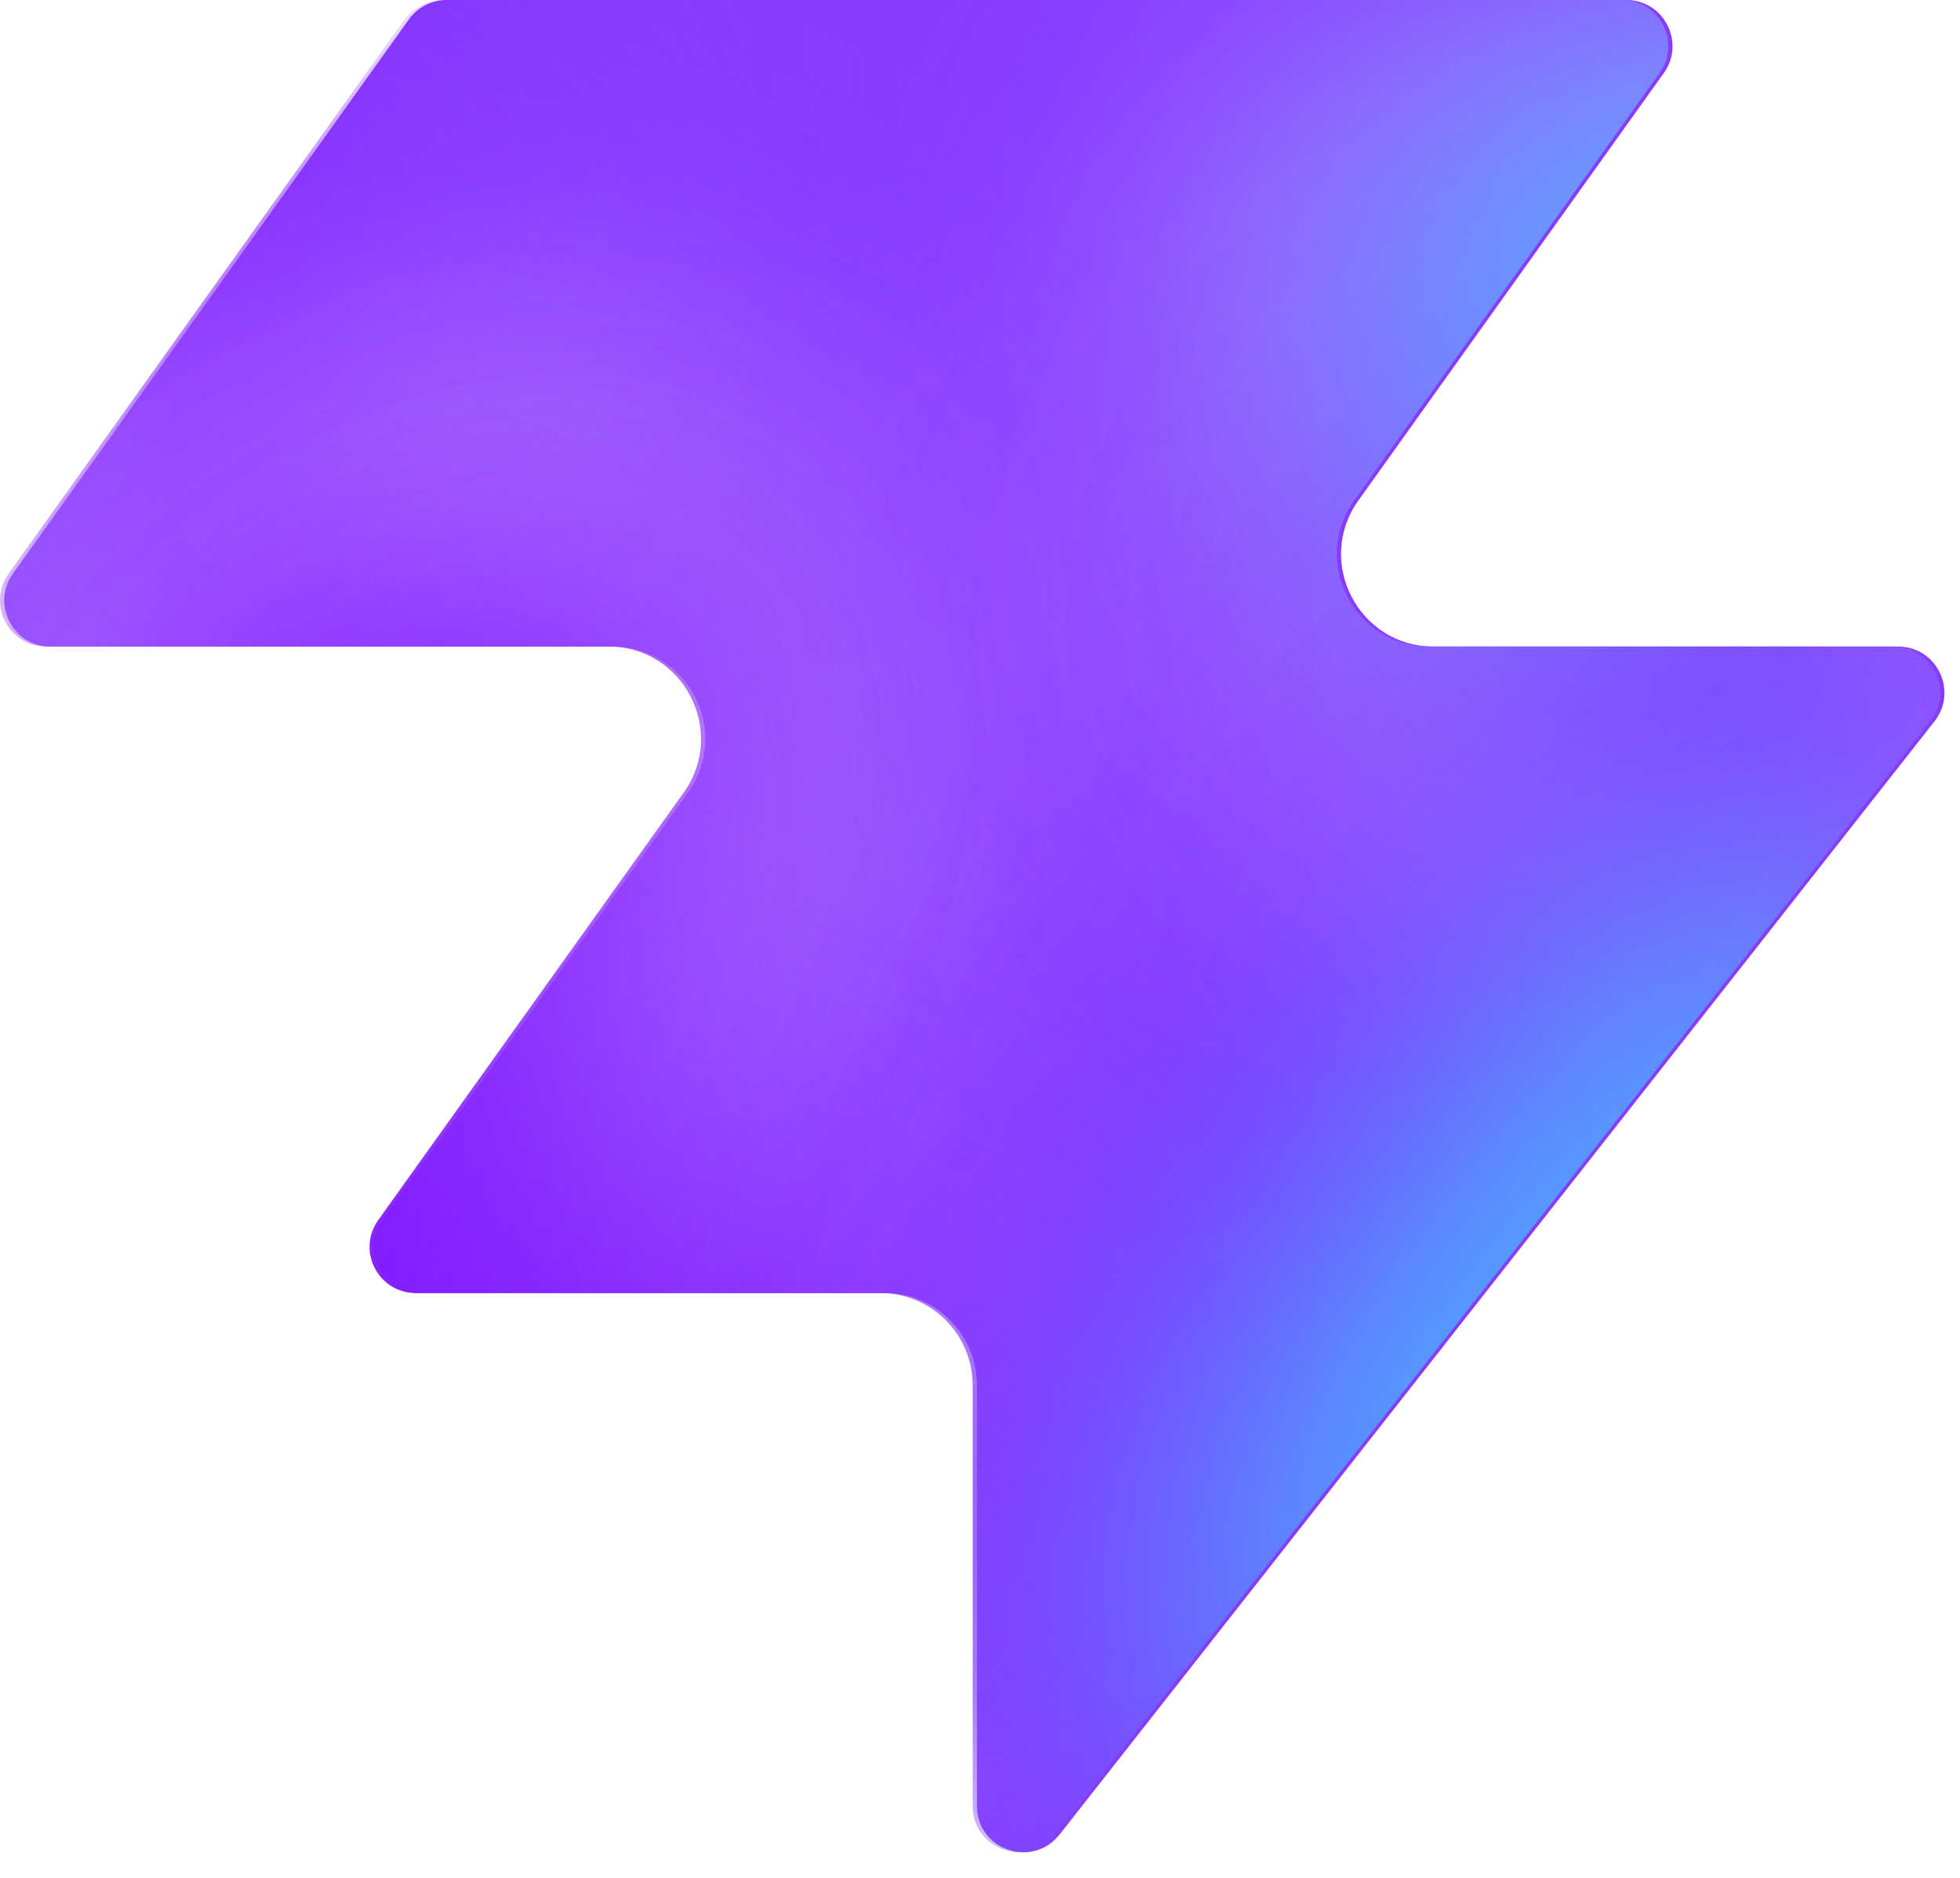
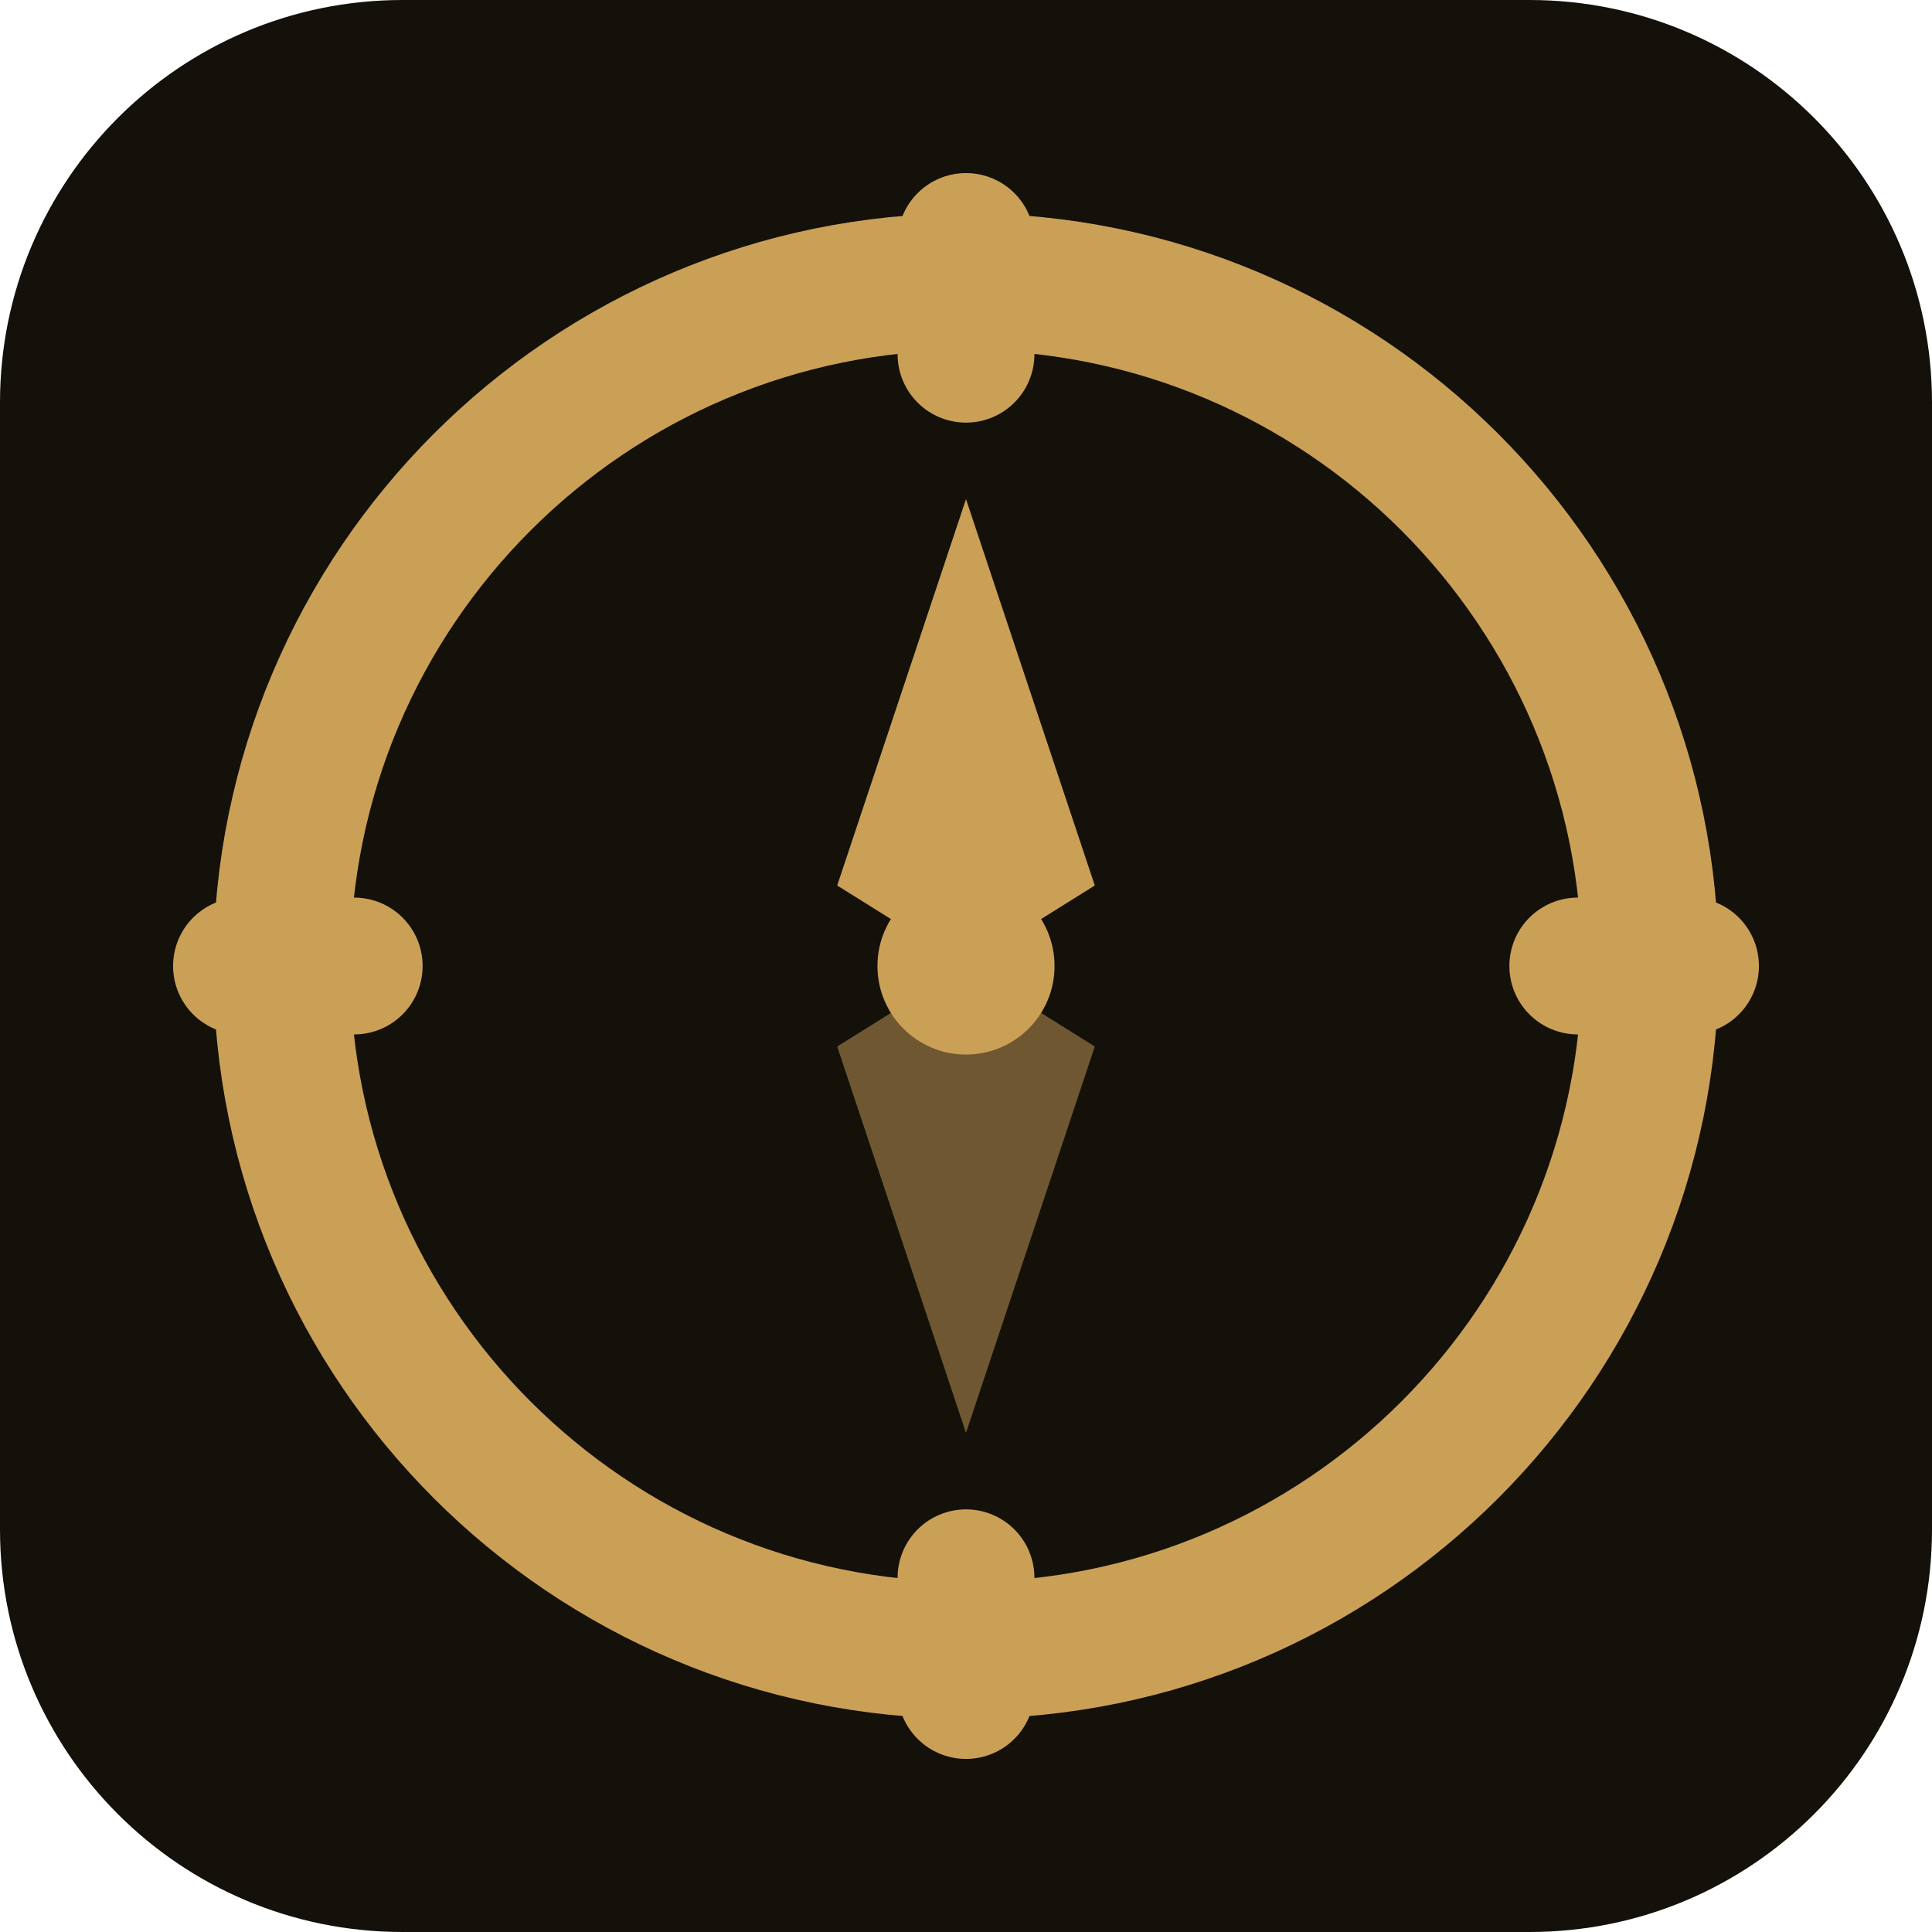
- <svg xmlns="http://www.w3.org/2000/svg" width="48" height="46" fill="none" viewBox="0 0 48 46">
-   <path fill="#863bff" d="M25.946 44.938c-.664.845-2.021.375-2.021-.698V33.937a2.26 2.26 0 0 0-2.262-2.262H10.287c-.92 0-1.456-1.04-.92-1.788l7.48-10.471c1.07-1.497 0-3.578-1.842-3.578H1.237c-.92 0-1.456-1.04-.92-1.788L10.013.474c.214-.297.556-.474.92-.474h28.894c.92 0 1.456 1.04.92 1.788l-7.48 10.471c-1.07 1.498 0 3.579 1.842 3.579h11.377c.943 0 1.473 1.088.89 1.83L25.947 44.94z" style="fill:#863bff;fill:color(display-p3 .525 .23 1);fill-opacity:1" />
-   <mask id="a" width="48" height="46" x="0" y="0" maskUnits="userSpaceOnUse" style="mask-type:alpha">
-     <path fill="#000" d="M25.842 44.938c-.664.844-2.021.375-2.021-.698V33.937a2.26 2.26 0 0 0-2.262-2.262H10.183c-.92 0-1.456-1.04-.92-1.788l7.48-10.471c1.07-1.498 0-3.579-1.842-3.579H1.133c-.92 0-1.456-1.04-.92-1.787L9.91.473c.214-.297.556-.474.92-.474h28.894c.92 0 1.456 1.04.92 1.788l-7.48 10.471c-1.07 1.498 0 3.578 1.842 3.578h11.377c.943 0 1.473 1.088.89 1.832L25.843 44.94z" style="fill:#000;fill-opacity:1" />
-   </mask>
-   <g mask="url(#a)">
-     <g filter="url(#b)">
-       <ellipse cx="5.508" cy="14.704" fill="#ede6ff" rx="5.508" ry="14.704" style="fill:#ede6ff;fill:color(display-p3 .927 .903 1);fill-opacity:1" transform="matrix(.00324 1 1 -.00324 -4.47 31.516)" />
-     </g>
-     <g filter="url(#c)">
-       <ellipse cx="10.399" cy="29.851" fill="#ede6ff" rx="10.399" ry="29.851" style="fill:#ede6ff;fill:color(display-p3 .927 .903 1);fill-opacity:1" transform="matrix(.00324 1 1 -.00324 -39.328 7.883)" />
-     </g>
-     <g filter="url(#d)">
-       <ellipse cx="5.508" cy="30.487" fill="#7e14ff" rx="5.508" ry="30.487" style="fill:#7e14ff;fill:color(display-p3 .492 .077 1);fill-opacity:1" transform="rotate(89.814 -25.913 -14.639)scale(1 -1)" />
-     </g>
-     <g filter="url(#e)">
-       <ellipse cx="5.508" cy="30.599" fill="#7e14ff" rx="5.508" ry="30.599" style="fill:#7e14ff;fill:color(display-p3 .492 .077 1);fill-opacity:1" transform="rotate(89.814 -32.644 -3.334)scale(1 -1)" />
-     </g>
-     <g filter="url(#f)">
-       <ellipse cx="5.508" cy="30.599" fill="#7e14ff" rx="5.508" ry="30.599" style="fill:#7e14ff;fill:color(display-p3 .492 .077 1);fill-opacity:1" transform="matrix(.00324 1 1 -.00324 -34.34 30.47)" />
-     </g>
-     <g filter="url(#g)">
-       <ellipse cx="14.072" cy="22.078" fill="#ede6ff" rx="14.072" ry="22.078" style="fill:#ede6ff;fill:color(display-p3 .927 .903 1);fill-opacity:1" transform="rotate(93.35 24.506 48.493)scale(-1 1)" />
-     </g>
-     <g filter="url(#h)">
-       <ellipse cx="3.47" cy="21.501" fill="#7e14ff" rx="3.47" ry="21.501" style="fill:#7e14ff;fill:color(display-p3 .492 .077 1);fill-opacity:1" transform="rotate(89.009 28.708 47.59)scale(-1 1)" />
-     </g>
-     <g filter="url(#i)">
-       <ellipse cx="3.47" cy="21.501" fill="#7e14ff" rx="3.47" ry="21.501" style="fill:#7e14ff;fill:color(display-p3 .492 .077 1);fill-opacity:1" transform="rotate(89.009 28.708 47.59)scale(-1 1)" />
-     </g>
-     <g filter="url(#j)">
-       <ellipse cx=".387" cy="8.972" fill="#7e14ff" rx="4.407" ry="29.108" style="fill:#7e14ff;fill:color(display-p3 .492 .077 1);fill-opacity:1" transform="rotate(39.51 .387 8.972)" />
-     </g>
-     <g filter="url(#k)">
-       <ellipse cx="47.523" cy="-6.092" fill="#7e14ff" rx="4.407" ry="29.108" style="fill:#7e14ff;fill:color(display-p3 .492 .077 1);fill-opacity:1" transform="rotate(37.892 47.523 -6.092)" />
-     </g>
-     <g filter="url(#l)">
-       <ellipse cx="41.412" cy="6.333" fill="#47bfff" rx="5.971" ry="9.665" style="fill:#47bfff;fill:color(display-p3 .28 .748 1);fill-opacity:1" transform="rotate(37.892 41.412 6.333)" />
-     </g>
-     <g filter="url(#m)">
-       <ellipse cx="-1.879" cy="38.332" fill="#7e14ff" rx="4.407" ry="29.108" style="fill:#7e14ff;fill:color(display-p3 .492 .077 1);fill-opacity:1" transform="rotate(37.892 -1.88 38.332)" />
-     </g>
-     <g filter="url(#n)">
-       <ellipse cx="-1.879" cy="38.332" fill="#7e14ff" rx="4.407" ry="29.108" style="fill:#7e14ff;fill:color(display-p3 .492 .077 1);fill-opacity:1" transform="rotate(37.892 -1.88 38.332)" />
-     </g>
-     <g filter="url(#o)">
-       <ellipse cx="35.651" cy="29.907" fill="#7e14ff" rx="4.407" ry="29.108" style="fill:#7e14ff;fill:color(display-p3 .492 .077 1);fill-opacity:1" transform="rotate(37.892 35.651 29.907)" />
-     </g>
-     <g filter="url(#p)">
-       <ellipse cx="38.418" cy="32.4" fill="#47bfff" rx="5.971" ry="15.297" style="fill:#47bfff;fill:color(display-p3 .28 .748 1);fill-opacity:1" transform="rotate(37.892 38.418 32.4)" />
-     </g>
-   </g>
-   <defs>
-     <filter id="b" width="60.045" height="41.654" x="-19.77" y="16.149" color-interpolation-filters="sRGB" filterUnits="userSpaceOnUse">
-       <feFlood flood-opacity="0" result="BackgroundImageFix" />
-       <feBlend in="SourceGraphic" in2="BackgroundImageFix" result="shape" />
-       <feGaussianBlur result="effect1_foregroundBlur_2002_17158" stdDeviation="7.659" />
-     </filter>
-     <filter id="c" width="90.34" height="51.437" x="-54.613" y="-7.533" color-interpolation-filters="sRGB" filterUnits="userSpaceOnUse">
-       <feFlood flood-opacity="0" result="BackgroundImageFix" />
-       <feBlend in="SourceGraphic" in2="BackgroundImageFix" result="shape" />
-       <feGaussianBlur result="effect1_foregroundBlur_2002_17158" stdDeviation="7.659" />
-     </filter>
-     <filter id="d" width="79.355" height="29.4" x="-49.64" y="2.03" color-interpolation-filters="sRGB" filterUnits="userSpaceOnUse">
-       <feFlood flood-opacity="0" result="BackgroundImageFix" />
-       <feBlend in="SourceGraphic" in2="BackgroundImageFix" result="shape" />
-       <feGaussianBlur result="effect1_foregroundBlur_2002_17158" stdDeviation="4.596" />
-     </filter>
-     <filter id="e" width="79.579" height="29.4" x="-45.045" y="20.029" color-interpolation-filters="sRGB" filterUnits="userSpaceOnUse">
-       <feFlood flood-opacity="0" result="BackgroundImageFix" />
-       <feBlend in="SourceGraphic" in2="BackgroundImageFix" result="shape" />
-       <feGaussianBlur result="effect1_foregroundBlur_2002_17158" stdDeviation="4.596" />
-     </filter>
-     <filter id="f" width="79.579" height="29.4" x="-43.513" y="21.178" color-interpolation-filters="sRGB" filterUnits="userSpaceOnUse">
-       <feFlood flood-opacity="0" result="BackgroundImageFix" />
-       <feBlend in="SourceGraphic" in2="BackgroundImageFix" result="shape" />
-       <feGaussianBlur result="effect1_foregroundBlur_2002_17158" stdDeviation="4.596" />
-     </filter>
-     <filter id="g" width="74.749" height="58.852" x="15.756" y="-17.901" color-interpolation-filters="sRGB" filterUnits="userSpaceOnUse">
-       <feFlood flood-opacity="0" result="BackgroundImageFix" />
-       <feBlend in="SourceGraphic" in2="BackgroundImageFix" result="shape" />
-       <feGaussianBlur result="effect1_foregroundBlur_2002_17158" stdDeviation="7.659" />
-     </filter>
-     <filter id="h" width="61.377" height="25.362" x="23.548" y="2.284" color-interpolation-filters="sRGB" filterUnits="userSpaceOnUse">
-       <feFlood flood-opacity="0" result="BackgroundImageFix" />
-       <feBlend in="SourceGraphic" in2="BackgroundImageFix" result="shape" />
-       <feGaussianBlur result="effect1_foregroundBlur_2002_17158" stdDeviation="4.596" />
-     </filter>
-     <filter id="i" width="61.377" height="25.362" x="23.548" y="2.284" color-interpolation-filters="sRGB" filterUnits="userSpaceOnUse">
-       <feFlood flood-opacity="0" result="BackgroundImageFix" />
-       <feBlend in="SourceGraphic" in2="BackgroundImageFix" result="shape" />
-       <feGaussianBlur result="effect1_foregroundBlur_2002_17158" stdDeviation="4.596" />
-     </filter>
-     <filter id="j" width="56.045" height="63.649" x="-27.636" y="-22.853" color-interpolation-filters="sRGB" filterUnits="userSpaceOnUse">
-       <feFlood flood-opacity="0" result="BackgroundImageFix" />
-       <feBlend in="SourceGraphic" in2="BackgroundImageFix" result="shape" />
-       <feGaussianBlur result="effect1_foregroundBlur_2002_17158" stdDeviation="4.596" />
-     </filter>
-     <filter id="k" width="54.814" height="64.646" x="20.116" y="-38.415" color-interpolation-filters="sRGB" filterUnits="userSpaceOnUse">
-       <feFlood flood-opacity="0" result="BackgroundImageFix" />
-       <feBlend in="SourceGraphic" in2="BackgroundImageFix" result="shape" />
-       <feGaussianBlur result="effect1_foregroundBlur_2002_17158" stdDeviation="4.596" />
-     </filter>
-     <filter id="l" width="33.541" height="35.313" x="24.641" y="-11.323" color-interpolation-filters="sRGB" filterUnits="userSpaceOnUse">
-       <feFlood flood-opacity="0" result="BackgroundImageFix" />
-       <feBlend in="SourceGraphic" in2="BackgroundImageFix" result="shape" />
-       <feGaussianBlur result="effect1_foregroundBlur_2002_17158" stdDeviation="4.596" />
-     </filter>
-     <filter id="m" width="54.814" height="64.646" x="-29.286" y="6.009" color-interpolation-filters="sRGB" filterUnits="userSpaceOnUse">
-       <feFlood flood-opacity="0" result="BackgroundImageFix" />
-       <feBlend in="SourceGraphic" in2="BackgroundImageFix" result="shape" />
-       <feGaussianBlur result="effect1_foregroundBlur_2002_17158" stdDeviation="4.596" />
-     </filter>
-     <filter id="n" width="54.814" height="64.646" x="-29.286" y="6.009" color-interpolation-filters="sRGB" filterUnits="userSpaceOnUse">
-       <feFlood flood-opacity="0" result="BackgroundImageFix" />
-       <feBlend in="SourceGraphic" in2="BackgroundImageFix" result="shape" />
-       <feGaussianBlur result="effect1_foregroundBlur_2002_17158" stdDeviation="4.596" />
-     </filter>
-     <filter id="o" width="54.814" height="64.646" x="8.244" y="-2.416" color-interpolation-filters="sRGB" filterUnits="userSpaceOnUse">
-       <feFlood flood-opacity="0" result="BackgroundImageFix" />
-       <feBlend in="SourceGraphic" in2="BackgroundImageFix" result="shape" />
-       <feGaussianBlur result="effect1_foregroundBlur_2002_17158" stdDeviation="4.596" />
-     </filter>
-     <filter id="p" width="39.409" height="43.623" x="18.713" y="10.588" color-interpolation-filters="sRGB" filterUnits="userSpaceOnUse">
-       <feFlood flood-opacity="0" result="BackgroundImageFix" />
-       <feBlend in="SourceGraphic" in2="BackgroundImageFix" result="shape" />
-       <feGaussianBlur result="effect1_foregroundBlur_2002_17158" stdDeviation="4.596" />
-     </filter>
-   </defs>
+ <svg xmlns="http://www.w3.org/2000/svg" viewBox="0 0 24 24" width="24" height="24">
+   <rect width="24" height="24" rx="5" fill="#14100a" />
+   <circle cx="12" cy="12" r="8.5" fill="none" stroke="#caa057" stroke-width="1.7" />
+   <path d="M12 6.2 13.6 11 12 12l-1.6-1z" fill="#caa057" />
+   <path d="M12 17.8 10.4 13 12 12l1.6 1z" fill="#caa057" opacity="0.5" />
+   <circle cx="12" cy="12" r="1.1" fill="#caa057" />
+   <path d="M12 3v1.4M12 19.6V21M3 12h1.4M19.6 12H21" stroke="#caa057" stroke-width="1.7" stroke-linecap="round" />
</svg>
